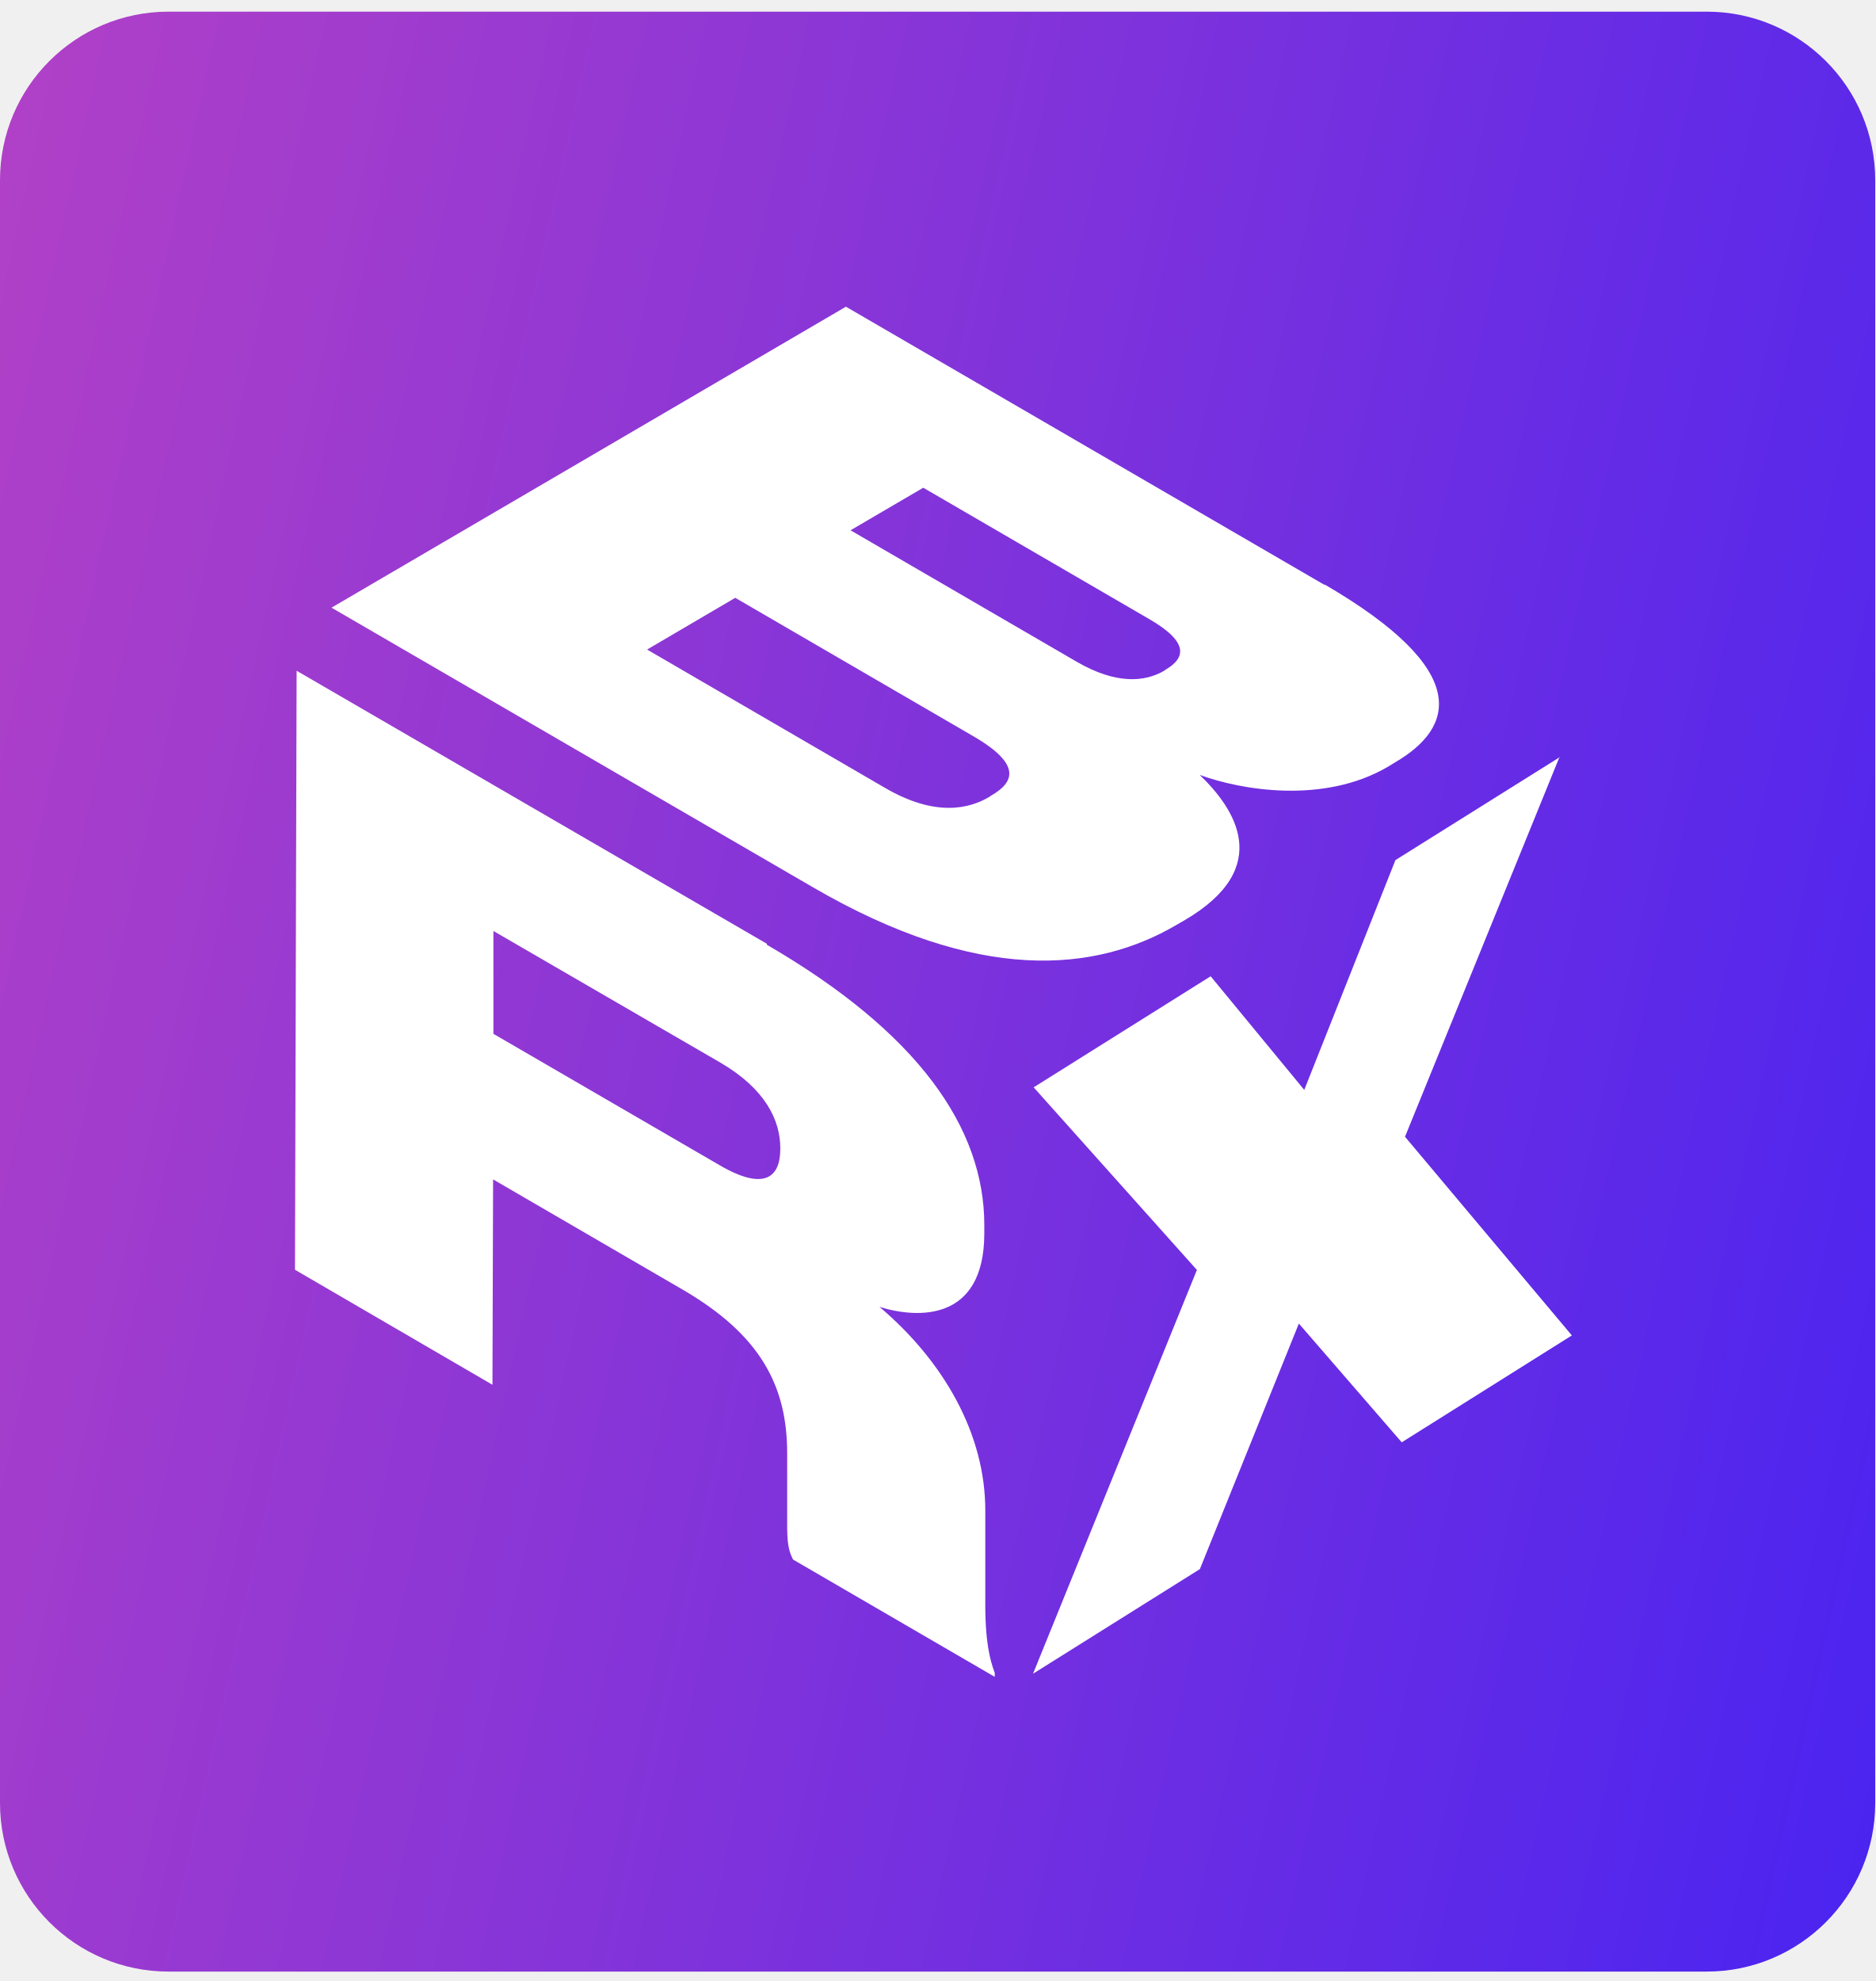
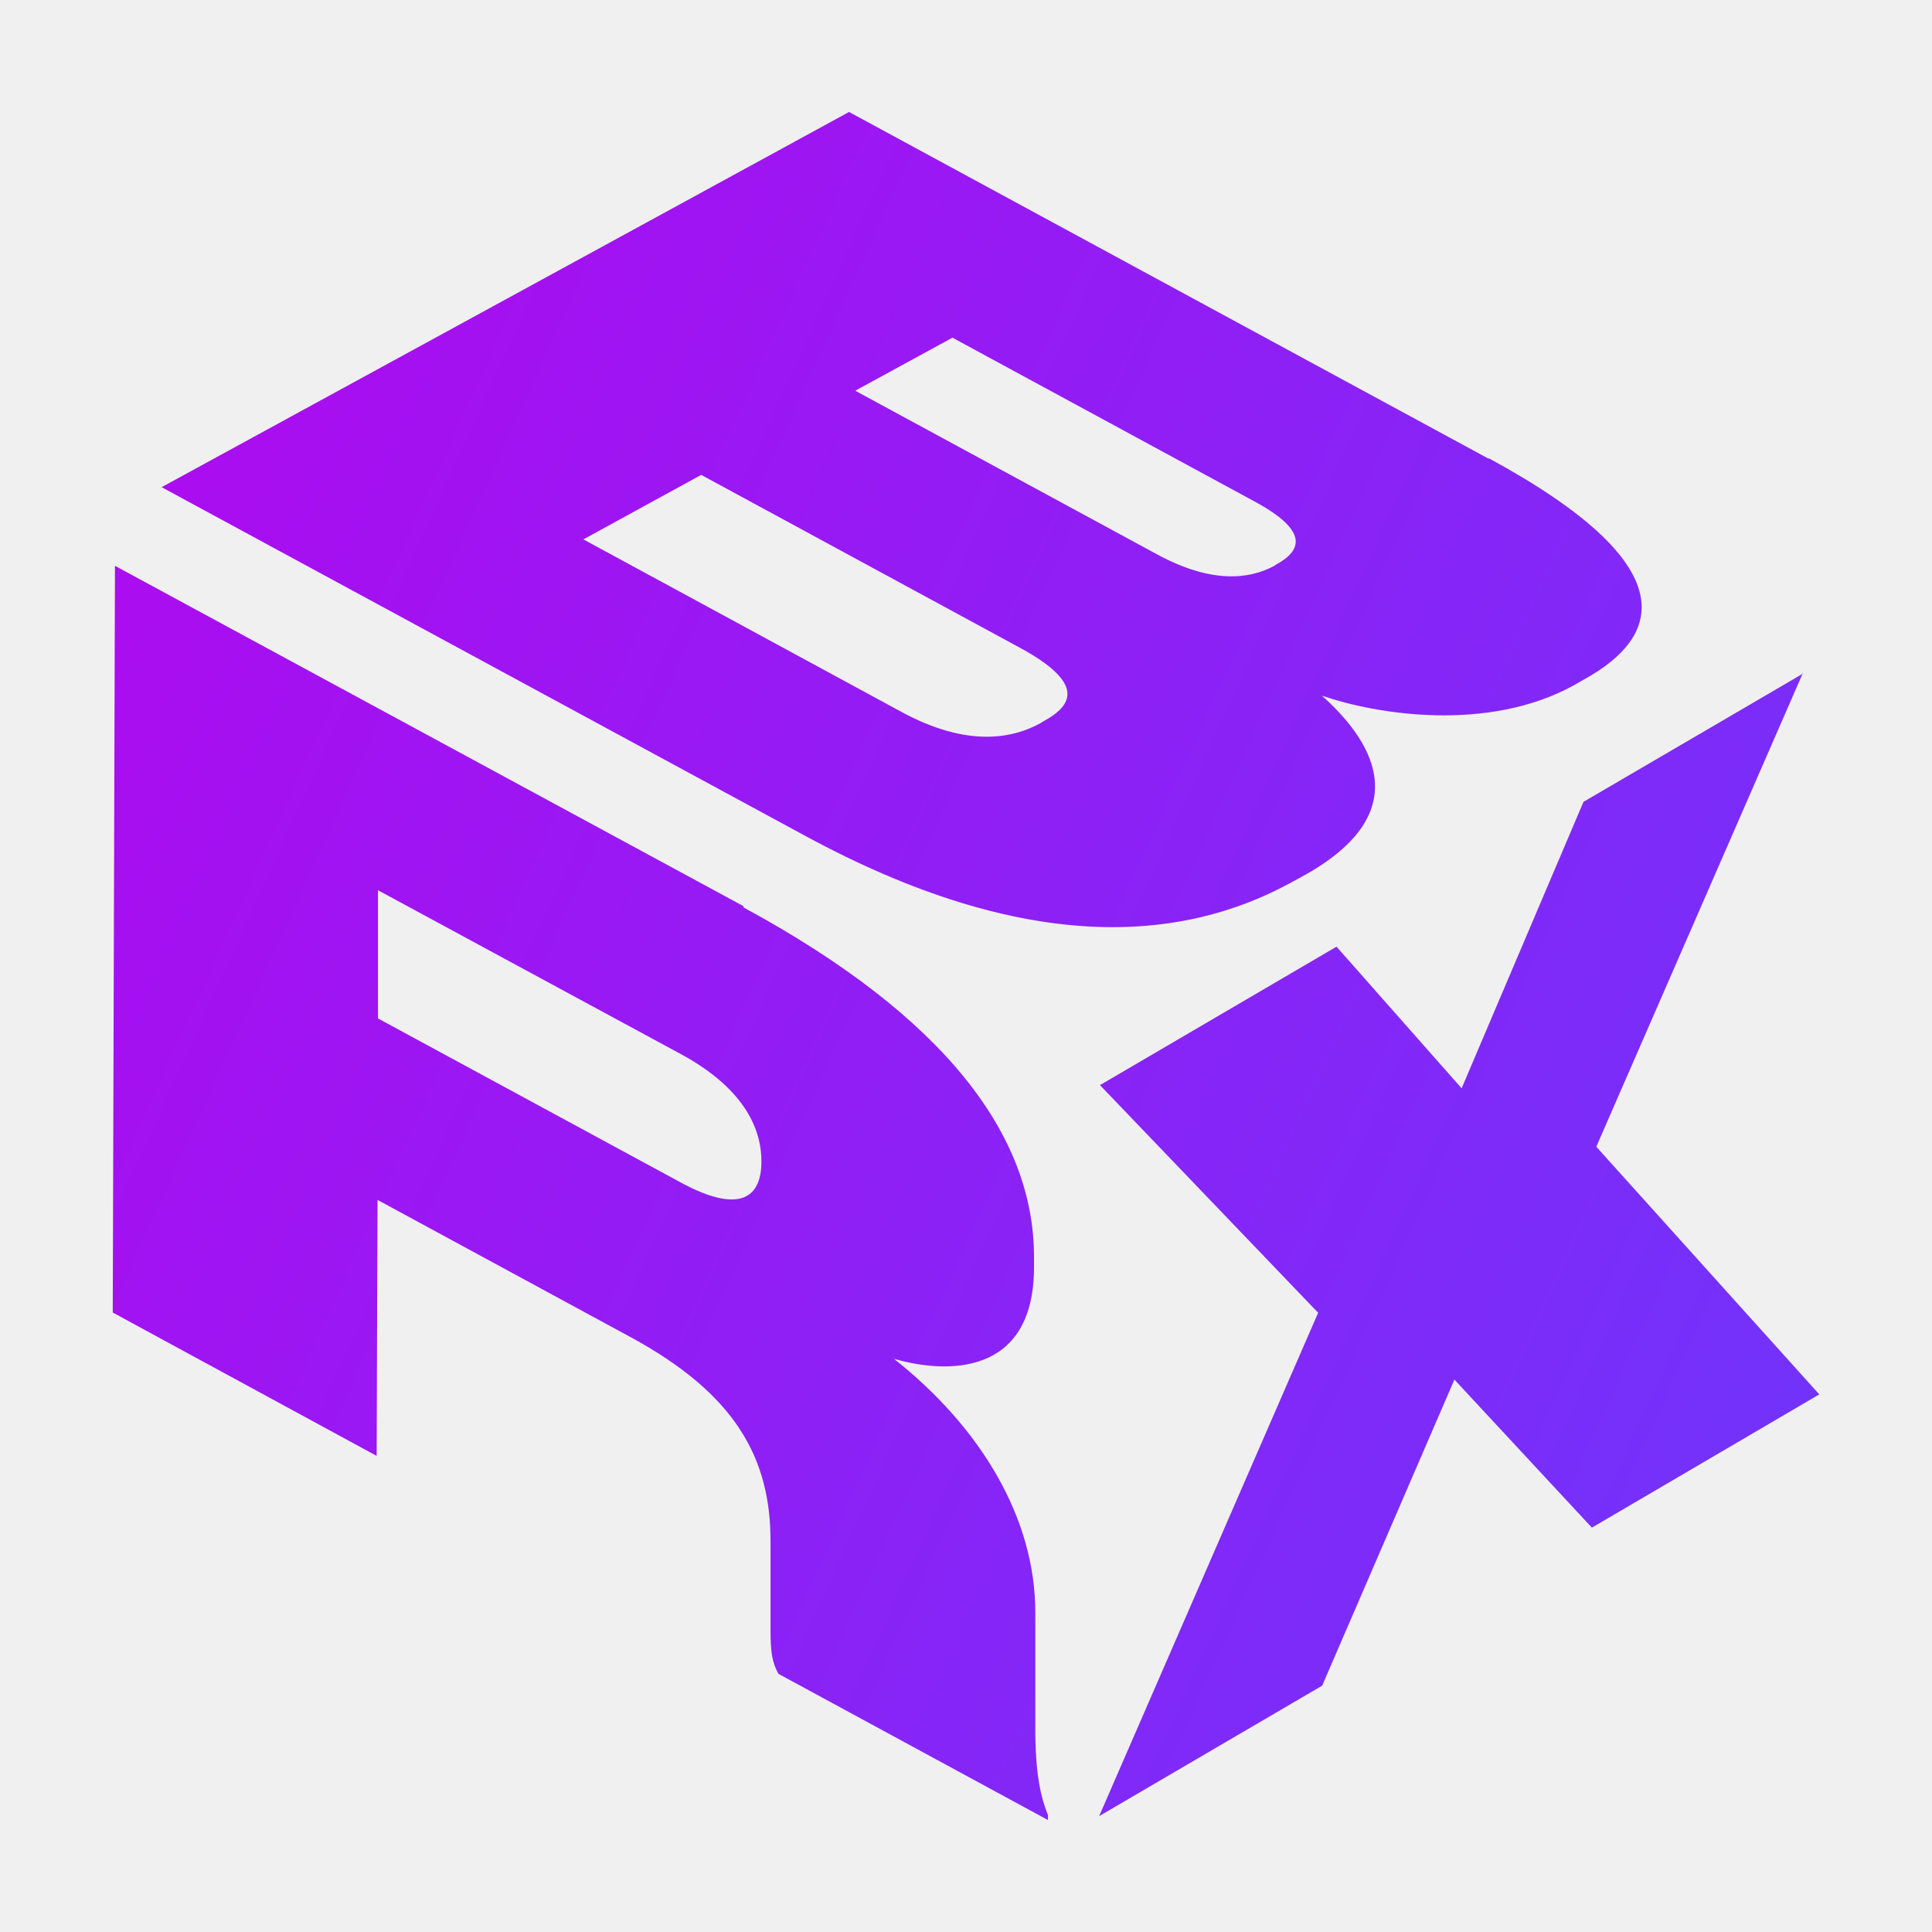
- <svg xmlns="http://www.w3.org/2000/svg" width="89" height="94" viewBox="0 0 89 94" fill="none">
-   <rect y="0.553" width="89" height="93" rx="8" fill="url(#paint0_linear_1_5978)" />
-   <g clip-path="url(#clip0_1_5978)">
-     <path d="M30.698 30.83L34.896 28.367L46.189 34.931C48.559 36.303 48.094 37.145 47.041 37.752L46.948 37.815C46.003 38.376 44.392 38.782 41.991 37.378L30.698 30.814M40.38 25.155L43.819 23.143L54.523 29.364C56.444 30.471 56.273 31.22 55.313 31.781L55.251 31.828C54.337 32.358 52.989 32.498 51.084 31.391L40.38 25.17M62.872 27.759L40.148 14.553L15.734 28.834L38.583 42.102C46.468 46.686 51.982 46.141 55.824 43.895L56.227 43.662C60.517 41.151 58.566 38.329 56.939 36.77C58.891 37.487 62.826 38.173 65.877 36.38L66.234 36.162C69.022 34.525 69.905 31.828 62.857 27.727" fill="white" />
-     <path d="M23.418 49.072V44.176L34.2 50.428C36.306 51.66 37.034 53.141 37.034 54.482V54.513C37.034 55.885 36.26 56.509 34.184 55.308L23.418 49.056M36.399 44.784L14.078 31.828L14 60.251L23.372 65.708L23.403 55.963L32.387 61.186C36.09 63.338 37.375 65.77 37.36 69.013V72.334C37.36 73.145 37.406 73.55 37.639 74.002L47.212 79.568V79.381C46.979 78.758 46.747 77.885 46.763 75.904V71.71C46.778 68.046 44.78 64.585 41.743 62.013C43.602 62.59 46.7 62.683 46.716 58.551V58.13C46.716 53.515 43.571 48.994 36.399 44.831" fill="white" />
-     <path d="M74.035 35.923L66.229 40.812L61.901 51.716L57.459 46.325L49.058 51.595L56.806 60.26L49.029 79.419L56.948 74.454L61.645 62.804L66.527 68.439L74.602 63.367L66.683 53.94L74.02 35.908" fill="white" />
-   </g>
+ <svg xmlns="http://www.w3.org/2000/svg" width="64" height="64" viewBox="0 0 64 64" fill="none">
+   <path d="M19.312 17.875L23.228 15.731L33.762 21.444C35.972 22.638 35.539 23.37 34.556 23.899L34.47 23.954C33.588 24.442 32.086 24.795 29.846 23.574L19.312 17.861M28.343 12.936L31.551 11.186L41.535 16.599C43.327 17.563 43.168 18.214 42.272 18.703L42.215 18.743C41.362 19.205 40.105 19.327 38.328 18.363L28.343 12.95M49.324 15.202L28.126 3.709L5.354 16.138L26.667 27.685C34.022 31.674 39.166 31.2 42.749 29.246L43.125 29.042C47.127 26.858 45.307 24.401 43.79 23.045C45.61 23.669 49.281 24.266 52.127 22.706L52.459 22.515C55.06 21.091 55.884 18.743 49.309 15.175" fill="url(#paint0_linear_2335_4458)" />
+   <path d="M12.521 33.75V29.49L22.578 34.931C24.543 36.003 25.222 37.292 25.222 38.459V38.486C25.222 39.68 24.499 40.223 22.563 39.178L12.521 33.737M24.63 30.019L3.808 18.743L3.735 43.479L12.477 48.228L12.506 39.748L20.887 44.293C24.34 46.166 25.54 48.282 25.525 51.105V53.995C25.525 54.7 25.569 55.053 25.785 55.447L34.715 60.291V60.128C34.499 59.585 34.282 58.825 34.296 57.102V53.452C34.311 50.264 32.447 47.251 29.615 45.013C31.349 45.514 34.239 45.596 34.253 42V41.634C34.253 37.617 31.32 33.683 24.63 30.06" fill="url(#paint1_linear_2335_4458)" />
+   <path d="M59.736 22.308L52.455 26.562L48.418 36.052L44.274 31.36L36.438 35.946L43.665 43.487L36.411 60.161L43.798 55.84L48.179 45.701L52.733 50.605L60.266 46.191L52.879 37.987L59.723 22.294" fill="url(#paint2_linear_2335_4458)" />
  <defs>
-     <linearGradient id="paint0_linear_1_5978" x1="-11.457" y1="44.954" x2="105.143" y2="70.674" gradientUnits="userSpaceOnUse">
-       <stop stop-color="#B341C6" />
-       <stop offset="1" stop-color="#3F21F5" />
+     <linearGradient id="paint0_linear_2335_4458" x1="-15.5" y1="11.5" x2="120.692" y2="73.472" gradientUnits="userSpaceOnUse">
+       <stop stop-color="#BD00EC" />
+       <stop offset="0.72" stop-color="#5C41FF" />
    </linearGradient>
-     <clipPath id="clip0_1_5978">
-       <rect width="61" height="65" fill="white" transform="translate(14 14.5527)" />
-     </clipPath>
+     <linearGradient id="paint1_linear_2335_4458" x1="-15.5" y1="11.5" x2="120.692" y2="73.472" gradientUnits="userSpaceOnUse">
+       <stop stop-color="#BD00EC" />
+       <stop offset="0.72" stop-color="#5C41FF" />
+     </linearGradient>
+     <linearGradient id="paint2_linear_2335_4458" x1="-15.5" y1="11.5" x2="120.692" y2="73.472" gradientUnits="userSpaceOnUse">
+       <stop stop-color="#BD00EC" />
+       <stop offset="0.72" stop-color="#5C41FF" />
+     </linearGradient>
  </defs>
</svg>
